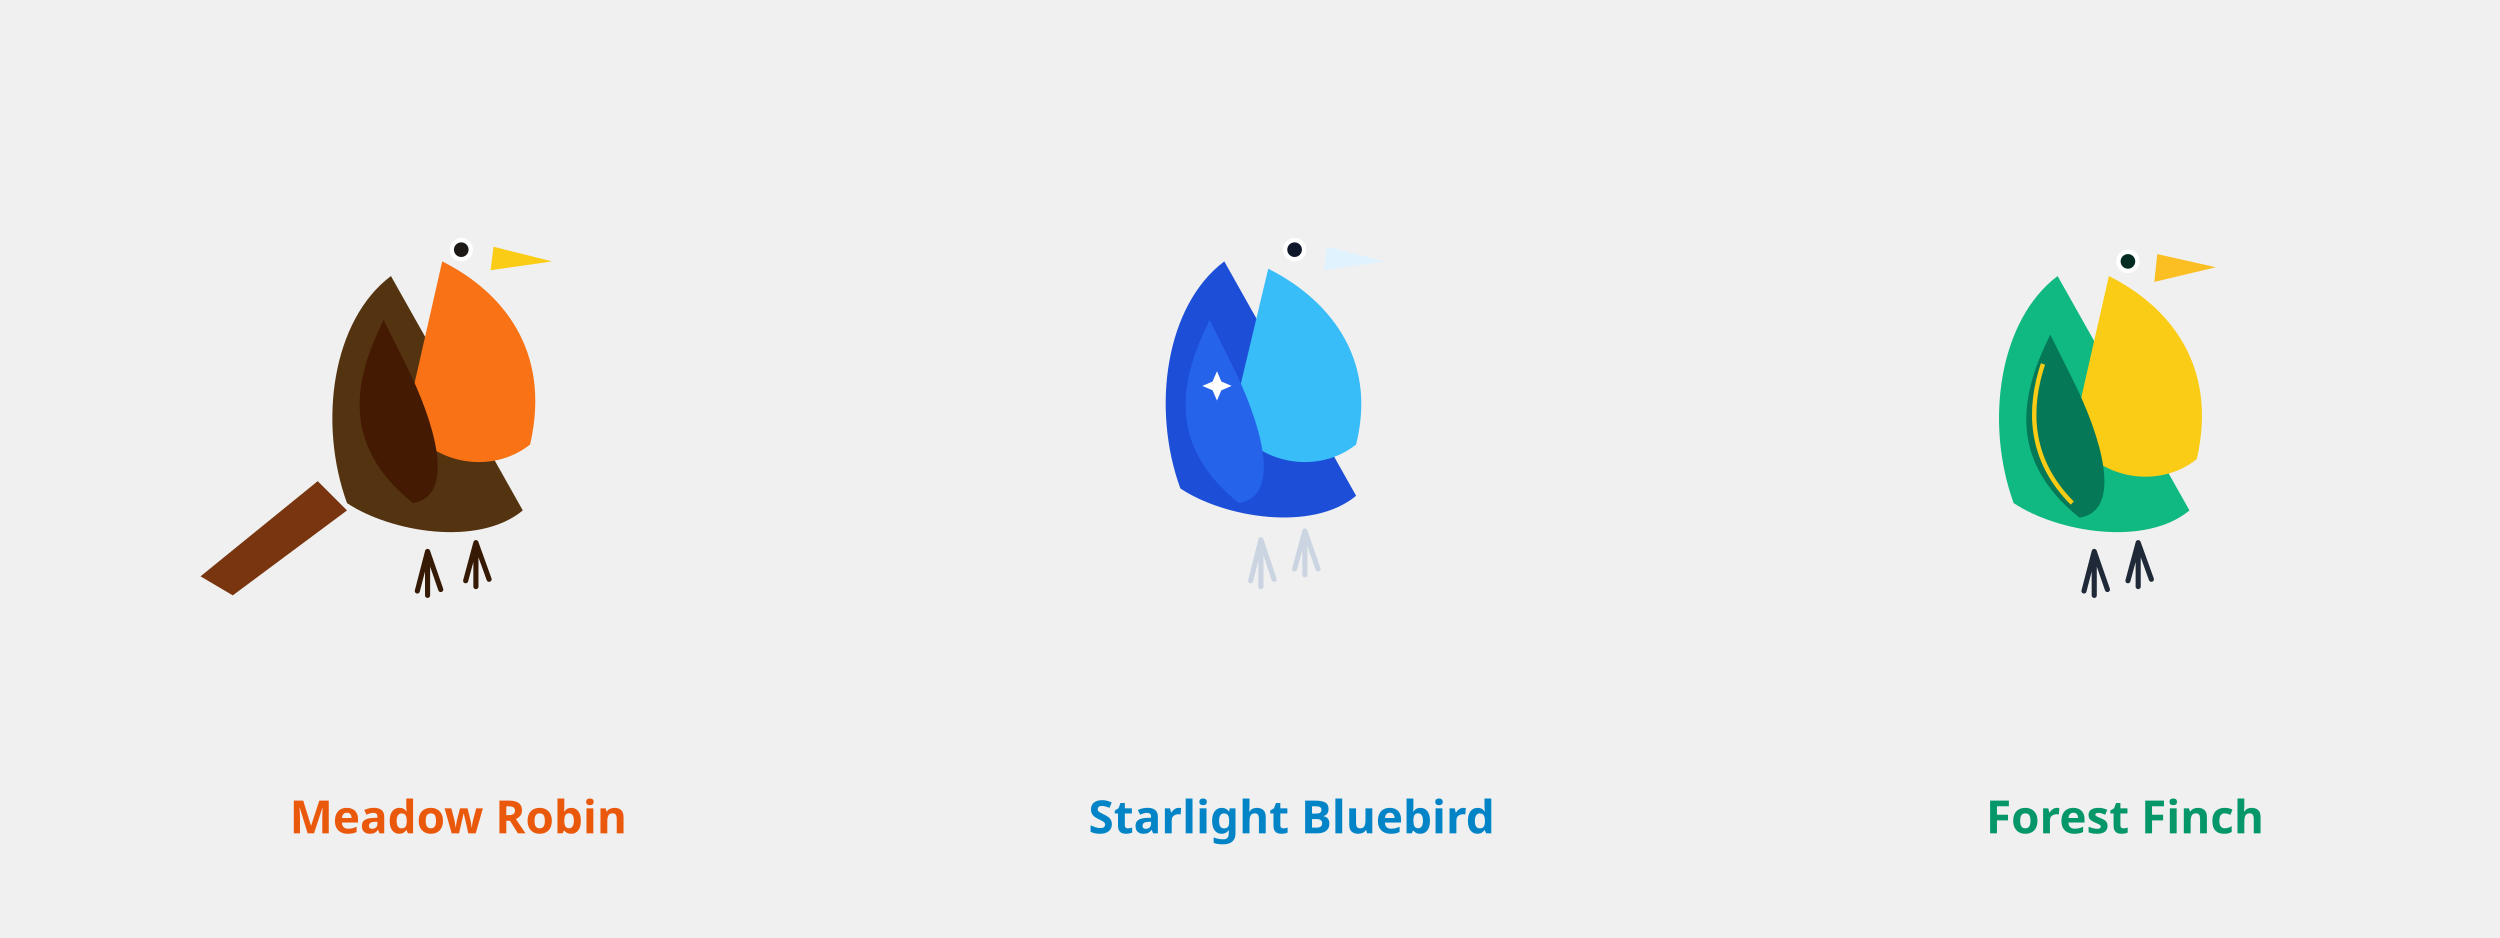
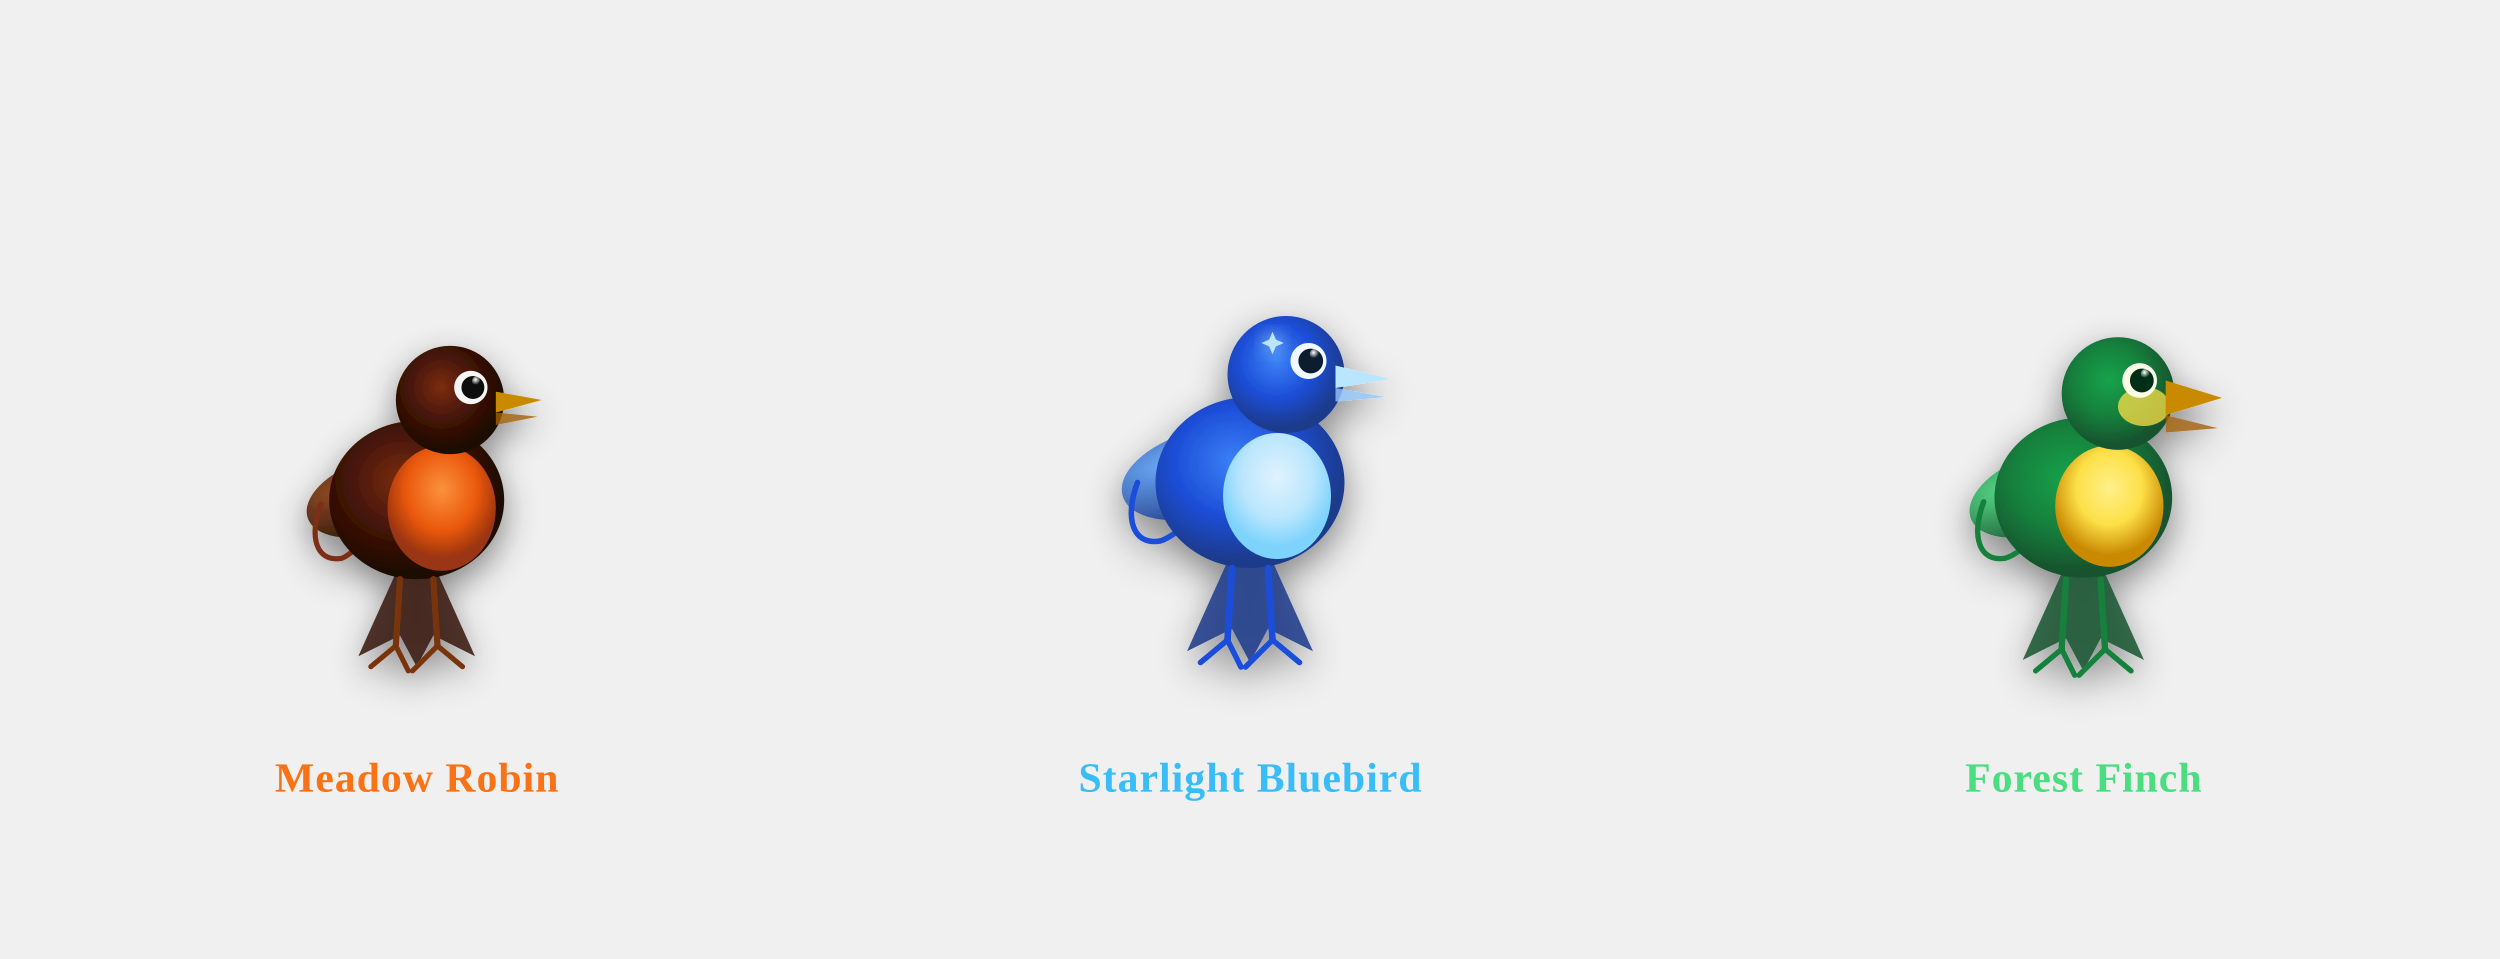
- <svg xmlns="http://www.w3.org/2000/svg" viewBox="0 0 1200 450" width="100%" height="100%">
-   <g transform="translate(-10, 0)">
-     <svg x="50" y="20" width="360" height="360" viewBox="0 0 512 512">
-       <path d="M 235 348 L 228 375 M 235 348 L 235 378 M 235 348 L 244 374" stroke="#361a05" stroke-width="3.5" stroke-linecap="round" />
-       <path d="M 268 342 L 261 368 M 268 342 L 268 372 M 268 342 L 277 367" stroke="#361a05" stroke-width="3.5" stroke-linecap="round" />
-       <path d="M 160 300 L 80 365 L 102 378 L 180 320 Z" fill="#78350f" />
-       <path d="M 210 160 C 170 190, 160 260, 180 315 C 210 335, 270 345, 300 320 Z" fill="#543310" />
-       <path d="M 245 150 C 285 170, 320 210, 305 275 C 280 295, 240 290, 220 260 Z" fill="#f97316" />
-       <path d="M 205 190 C 185 230, 175 275, 225 315 C 255 310, 240 260, 220 220 Z" fill="#451a03" />
-       <circle cx="258" cy="142" r="8" fill="#ffffff" />
-       <circle cx="258" cy="142" r="5" fill="#1c1917" />
-       <polygon points="280,140 320,150 278,156" fill="#facc15" />
-     </svg>
-     <text x="230" y="400" text-anchor="middle" font-family="sans-serif" font-weight="bold" font-size="22" fill="#ea580c">Meadow Robin</text>
+ <svg xmlns="http://www.w3.org/2000/svg" viewBox="0 0 1200 460" width="100%" height="100%">
+   <defs>
+     <radialGradient id="robin-body" cx="42%" cy="38%" r="58%">
+       <stop offset="0%" stop-color="#7c2d12" />
+       <stop offset="55%" stop-color="#431407" />
+       <stop offset="100%" stop-color="#1c0a02" />
+     </radialGradient>
+     <radialGradient id="robin-breast" cx="50%" cy="35%" r="55%">
+       <stop offset="0%" stop-color="#fb923c" />
+       <stop offset="60%" stop-color="#ea580c" />
+       <stop offset="100%" stop-color="#9a3412" />
+     </radialGradient>
+     <radialGradient id="robin-wing" cx="30%" cy="30%" r="70%">
+       <stop offset="0%" stop-color="#92400e" />
+       <stop offset="100%" stop-color="#1c0a02" />
+     </radialGradient>
+     <radialGradient id="eye-shine" cx="35%" cy="35%" r="50%">
+       <stop offset="0%" stop-color="#ffffff" />
+       <stop offset="100%" stop-color="rgba(255,255,255,0)" />
+     </radialGradient>
+     <radialGradient id="blue-body" cx="42%" cy="38%" r="58%">
+       <stop offset="0%" stop-color="#3b82f6" />
+       <stop offset="55%" stop-color="#1d4ed8" />
+       <stop offset="100%" stop-color="#1e3a8a" />
+     </radialGradient>
+     <radialGradient id="blue-breast" cx="50%" cy="35%" r="55%">
+       <stop offset="0%" stop-color="#e0f2fe" />
+       <stop offset="60%" stop-color="#bae6fd" />
+       <stop offset="100%" stop-color="#7dd3fc" />
+     </radialGradient>
+     <radialGradient id="blue-wing" cx="30%" cy="30%" r="70%">
+       <stop offset="0%" stop-color="#60a5fa" />
+       <stop offset="100%" stop-color="#1e3a8a" />
+     </radialGradient>
+     <radialGradient id="finch-body" cx="42%" cy="38%" r="58%">
+       <stop offset="0%" stop-color="#16a34a" />
+       <stop offset="55%" stop-color="#15803d" />
+       <stop offset="100%" stop-color="#14532d" />
+     </radialGradient>
+     <radialGradient id="finch-breast" cx="50%" cy="35%" r="55%">
+       <stop offset="0%" stop-color="#fef08a" />
+       <stop offset="55%" stop-color="#fde047" />
+       <stop offset="100%" stop-color="#ca8a04" />
+     </radialGradient>
+     <radialGradient id="finch-wing" cx="30%" cy="30%" r="70%">
+       <stop offset="0%" stop-color="#4ade80" />
+       <stop offset="100%" stop-color="#14532d" />
+     </radialGradient>
+     <filter id="bird-glow" x="-30%" y="-30%" width="160%" height="160%">
+       <feGaussianBlur stdDeviation="4" result="blur" />
+       <feMerge>
+         <feMergeNode in="blur" />
+         <feMergeNode in="SourceGraphic" />
+       </feMerge>
+     </filter>
+     <filter id="soft-shadow" x="-20%" y="-20%" width="140%" height="140%">
+       <feDropShadow dx="0" dy="6" stdDeviation="8" flood-color="#000" flood-opacity="0.45" />
+     </filter>
+   </defs>
+   <g transform="translate(200, 220) scale(1)" filter="url(#soft-shadow)">
+     <path d="M -10 55 L -28 95 L -8 85 L 0 100 L 8 85 L 28 95 L 10 55 Z" fill="#361407" opacity="0.85" />
+     <ellipse cx="-20" cy="18" rx="34" ry="18" transform="rotate(-18,-20,18)" fill="url(#robin-wing)" opacity="0.9" />
+     <path d="M -46 22 C -52 38, -48 50, -36 48 C -30 46, -18 30, -8 38" fill="none" stroke="#7c2d12" stroke-width="2.5" stroke-linecap="round" />
+     <ellipse cx="0" cy="20" rx="42" ry="38" fill="url(#robin-body)" />
+     <ellipse cx="12" cy="24" rx="26" ry="30" fill="url(#robin-breast)" />
+     <circle cx="16" cy="-28" r="26" fill="url(#robin-body)" />
+     <circle cx="26" cy="-34" r="8" fill="#f5f5f5" />
+     <circle cx="27" cy="-34" r="5.5" fill="#0c0a09" />
+     <circle cx="29" cy="-37" r="2.5" fill="url(#eye-shine)" />
+     <path d="M 38 -32 L 60 -28 L 38 -22 Z" fill="#ca8a04" />
+     <path d="M 38 -22 L 58 -20 L 38 -16 Z" fill="#a16207" opacity="0.8" />
+     <line x1="-8" y1="58" x2="-10" y2="90" stroke="#78350f" stroke-width="3" stroke-linecap="round" />
+     <line x1="-10" y1="90" x2="-22" y2="100" stroke="#78350f" stroke-width="2.5" stroke-linecap="round" />
+     <line x1="-10" y1="90" x2="-4" y2="102" stroke="#78350f" stroke-width="2.5" stroke-linecap="round" />
+     <line x1="8" y1="58" x2="10" y2="90" stroke="#78350f" stroke-width="3" stroke-linecap="round" />
+     <line x1="10" y1="90" x2="-2" y2="102" stroke="#78350f" stroke-width="2.5" stroke-linecap="round" />
+     <line x1="10" y1="90" x2="22" y2="100" stroke="#78350f" stroke-width="2.5" stroke-linecap="round" />
  </g>
-   <g transform="translate(390, 0)">
-     <svg x="50" y="20" width="360" height="360" viewBox="0 0 512 512">
-       <path d="M 235 340 L 228 368 M 235 340 L 235 372 M 235 340 L 244 367" stroke="#cbd5e1" stroke-width="3.5" stroke-linecap="round" />
-       <path d="M 265 334 L 258 360 M 265 334 L 265 364 M 265 334 L 274 360" stroke="#cbd5e1" stroke-width="3.5" stroke-linecap="round" />
-       <path d="M 210 150 C 170 180, 160 250, 180 305 C 210 325, 270 335, 300 310 Z" fill="#1d4ed8" />
-       <path d="M 240 155 C 280 175, 315 215, 300 275 C 275 295, 235 290, 215 260 Z" fill="#38bdf8" />
-       <path d="M 200 190 C 180 230, 170 275, 220 315 C 250 310, 235 260, 215 220 Z" fill="#2563eb" />
-       <polygon points="205,225 208,232 215,235 208,238 205,245 202,238 195,235 202,232" fill="#ffffff" />
-       <circle cx="258" cy="142" r="8" fill="#ffffff" />
-       <circle cx="258" cy="142" r="5" fill="#0f172a" />
-       <polygon points="280,140 320,150 278,156" fill="#e0f2fe" />
-     </svg>
-     <text x="230" y="400" text-anchor="middle" font-family="sans-serif" font-weight="bold" font-size="22" fill="#0284c7">Starlight Bluebird</text>
+   <text x="200" y="380" text-anchor="middle" font-family="Georgia, 'Times New Roman', serif" font-size="20" font-weight="bold" fill="#f97316" letter-spacing="0.5">Meadow Robin</text>
+   <g transform="translate(600, 210) scale(1.08)" filter="url(#soft-shadow)">
+     <path d="M -10 55 L -28 95 L -8 85 L 0 100 L 8 85 L 28 95 L 10 55 Z" fill="#1e3a8a" opacity="0.85" />
+     <ellipse cx="-22" cy="16" rx="36" ry="19" transform="rotate(-16,-22,16)" fill="url(#blue-wing)" opacity="0.9" />
+     <path d="M -50 20 C -56 36, -52 48, -40 46 C -32 44, -20 28, -8 36" fill="none" stroke="#1d4ed8" stroke-width="2.5" stroke-linecap="round" />
+     <g filter="url(#bird-glow)" transform="translate(-30, 10)">
+       <polygon points="0,-7 2,-2 7,0 2,2 0,7 -2,2 -7,0 -2,-2" fill="#e0f2fe" opacity="0.9" />
+     </g>
+     <ellipse cx="0" cy="20" rx="42" ry="38" fill="url(#blue-body)" />
+     <ellipse cx="12" cy="26" rx="24" ry="28" fill="url(#blue-breast)" />
+     <circle cx="16" cy="-28" r="26" fill="url(#blue-body)" />
+     <g filter="url(#bird-glow)" transform="translate(10,-42)">
+       <polygon points="0,-5 1.5,-1.5 5,0 1.5,1.5 0,5 -1.5,1.5 -5,0 -1.5,-1.5" fill="#bae6fd" />
+     </g>
+     <circle cx="26" cy="-34" r="8" fill="#f0f9ff" />
+     <circle cx="27" cy="-34" r="5.5" fill="#0c1a2e" />
+     <circle cx="29" cy="-37" r="2.5" fill="url(#eye-shine)" />
+     <path d="M 38 -32 L 62 -26 L 38 -22 Z" fill="#bae6fd" />
+     <path d="M 38 -22 L 60 -18 L 38 -16 Z" fill="#93c5fd" opacity="0.8" />
+     <line x1="-8" y1="58" x2="-10" y2="90" stroke="#1d4ed8" stroke-width="3" stroke-linecap="round" />
+     <line x1="-10" y1="90" x2="-22" y2="100" stroke="#1d4ed8" stroke-width="2.5" stroke-linecap="round" />
+     <line x1="-10" y1="90" x2="-4" y2="102" stroke="#1d4ed8" stroke-width="2.5" stroke-linecap="round" />
+     <line x1="8" y1="58" x2="10" y2="90" stroke="#1d4ed8" stroke-width="3" stroke-linecap="round" />
+     <line x1="10" y1="90" x2="-2" y2="102" stroke="#1d4ed8" stroke-width="2.5" stroke-linecap="round" />
+     <line x1="10" y1="90" x2="22" y2="100" stroke="#1d4ed8" stroke-width="2.5" stroke-linecap="round" />
  </g>
-   <g transform="translate(790, 0)">
-     <svg x="50" y="20" width="360" height="360" viewBox="0 0 512 512">
-       <path d="M 235 348 L 228 375 M 235 348 L 235 378 M 235 348 L 244 374" stroke="#1f2937" stroke-width="3.5" stroke-linecap="round" />
-       <path d="M 265 342 L 258 368 M 265 342 L 265 372 M 265 342 L 274 367" stroke="#1f2937" stroke-width="3.5" stroke-linecap="round" />
-       <path d="M 210 160 C 170 190, 160 260, 180 315 C 210 335, 270 345, 300 320 Z" fill="#10b981" />
-       <path d="M 245 160 C 285 180, 320 220, 305 285 C 280 305, 240 300, 220 270 Z" fill="#facc15" />
-       <path d="M 205 200 C 185 240, 175 285, 225 325 C 255 320, 240 270, 220 230 Z" fill="#047857" />
-       <path d="M 200 220 C 190 250, 190 285, 220 315" stroke="#facc15" stroke-width="3" fill="none" />
-       <circle cx="258" cy="150" r="8" fill="#ffffff" />
-       <circle cx="258" cy="150" r="5" fill="#022c22" />
-       <polygon points="278,145 318,154 276,164" fill="#fbbf24" />
-     </svg>
-     <text x="230" y="400" text-anchor="middle" font-family="sans-serif" font-weight="bold" font-size="22" fill="#059669">Forest Finch</text>
+   <text x="600" y="380" text-anchor="middle" font-family="Georgia, 'Times New Roman', serif" font-size="20" font-weight="bold" fill="#38bdf8" letter-spacing="0.5">Starlight Bluebird</text>
+   <g transform="translate(1000, 218) scale(1.04)" filter="url(#soft-shadow)">
+     <path d="M -10 55 L -28 95 L -8 85 L 0 100 L 8 85 L 28 95 L 10 55 Z" fill="#14532d" opacity="0.85" />
+     <ellipse cx="-20" cy="18" rx="34" ry="18" transform="rotate(-20,-20,18)" fill="url(#finch-wing)" opacity="0.9" />
+     <path d="M -46 22 C -52 38, -48 50, -36 48 C -28 46, -16 30, -6 38" fill="none" stroke="#15803d" stroke-width="2.5" stroke-linecap="round" />
+     <ellipse cx="0" cy="20" rx="41" ry="37" fill="url(#finch-body)" />
+     <ellipse cx="12" cy="24" rx="25" ry="28" fill="url(#finch-breast)" />
+     <circle cx="16" cy="-28" r="26" fill="url(#finch-body)" />
+     <ellipse cx="28" cy="-22" rx="12" ry="9" fill="#fde047" opacity="0.75" />
+     <circle cx="26" cy="-34" r="8" fill="#f9fbe7" />
+     <circle cx="27" cy="-34" r="5.5" fill="#052e16" />
+     <circle cx="29" cy="-37" r="2.5" fill="url(#eye-shine)" />
+     <path d="M 38 -34 L 64 -26 L 38 -18 Z" fill="#ca8a04" />
+     <path d="M 38 -18 L 62 -12 L 38 -10 Z" fill="#a16207" opacity="0.8" />
+     <line x1="-8" y1="58" x2="-10" y2="90" stroke="#15803d" stroke-width="3" stroke-linecap="round" />
+     <line x1="-10" y1="90" x2="-22" y2="100" stroke="#15803d" stroke-width="2.5" stroke-linecap="round" />
+     <line x1="-10" y1="90" x2="-4" y2="102" stroke="#15803d" stroke-width="2.5" stroke-linecap="round" />
+     <line x1="8" y1="58" x2="10" y2="90" stroke="#15803d" stroke-width="3" stroke-linecap="round" />
+     <line x1="10" y1="90" x2="-2" y2="102" stroke="#15803d" stroke-width="2.5" stroke-linecap="round" />
+     <line x1="10" y1="90" x2="22" y2="100" stroke="#15803d" stroke-width="2.5" stroke-linecap="round" />
  </g>
+   <text x="1000" y="380" text-anchor="middle" font-family="Georgia, 'Times New Roman', serif" font-size="20" font-weight="bold" fill="#4ade80" letter-spacing="0.5">Forest Finch</text>
</svg>
